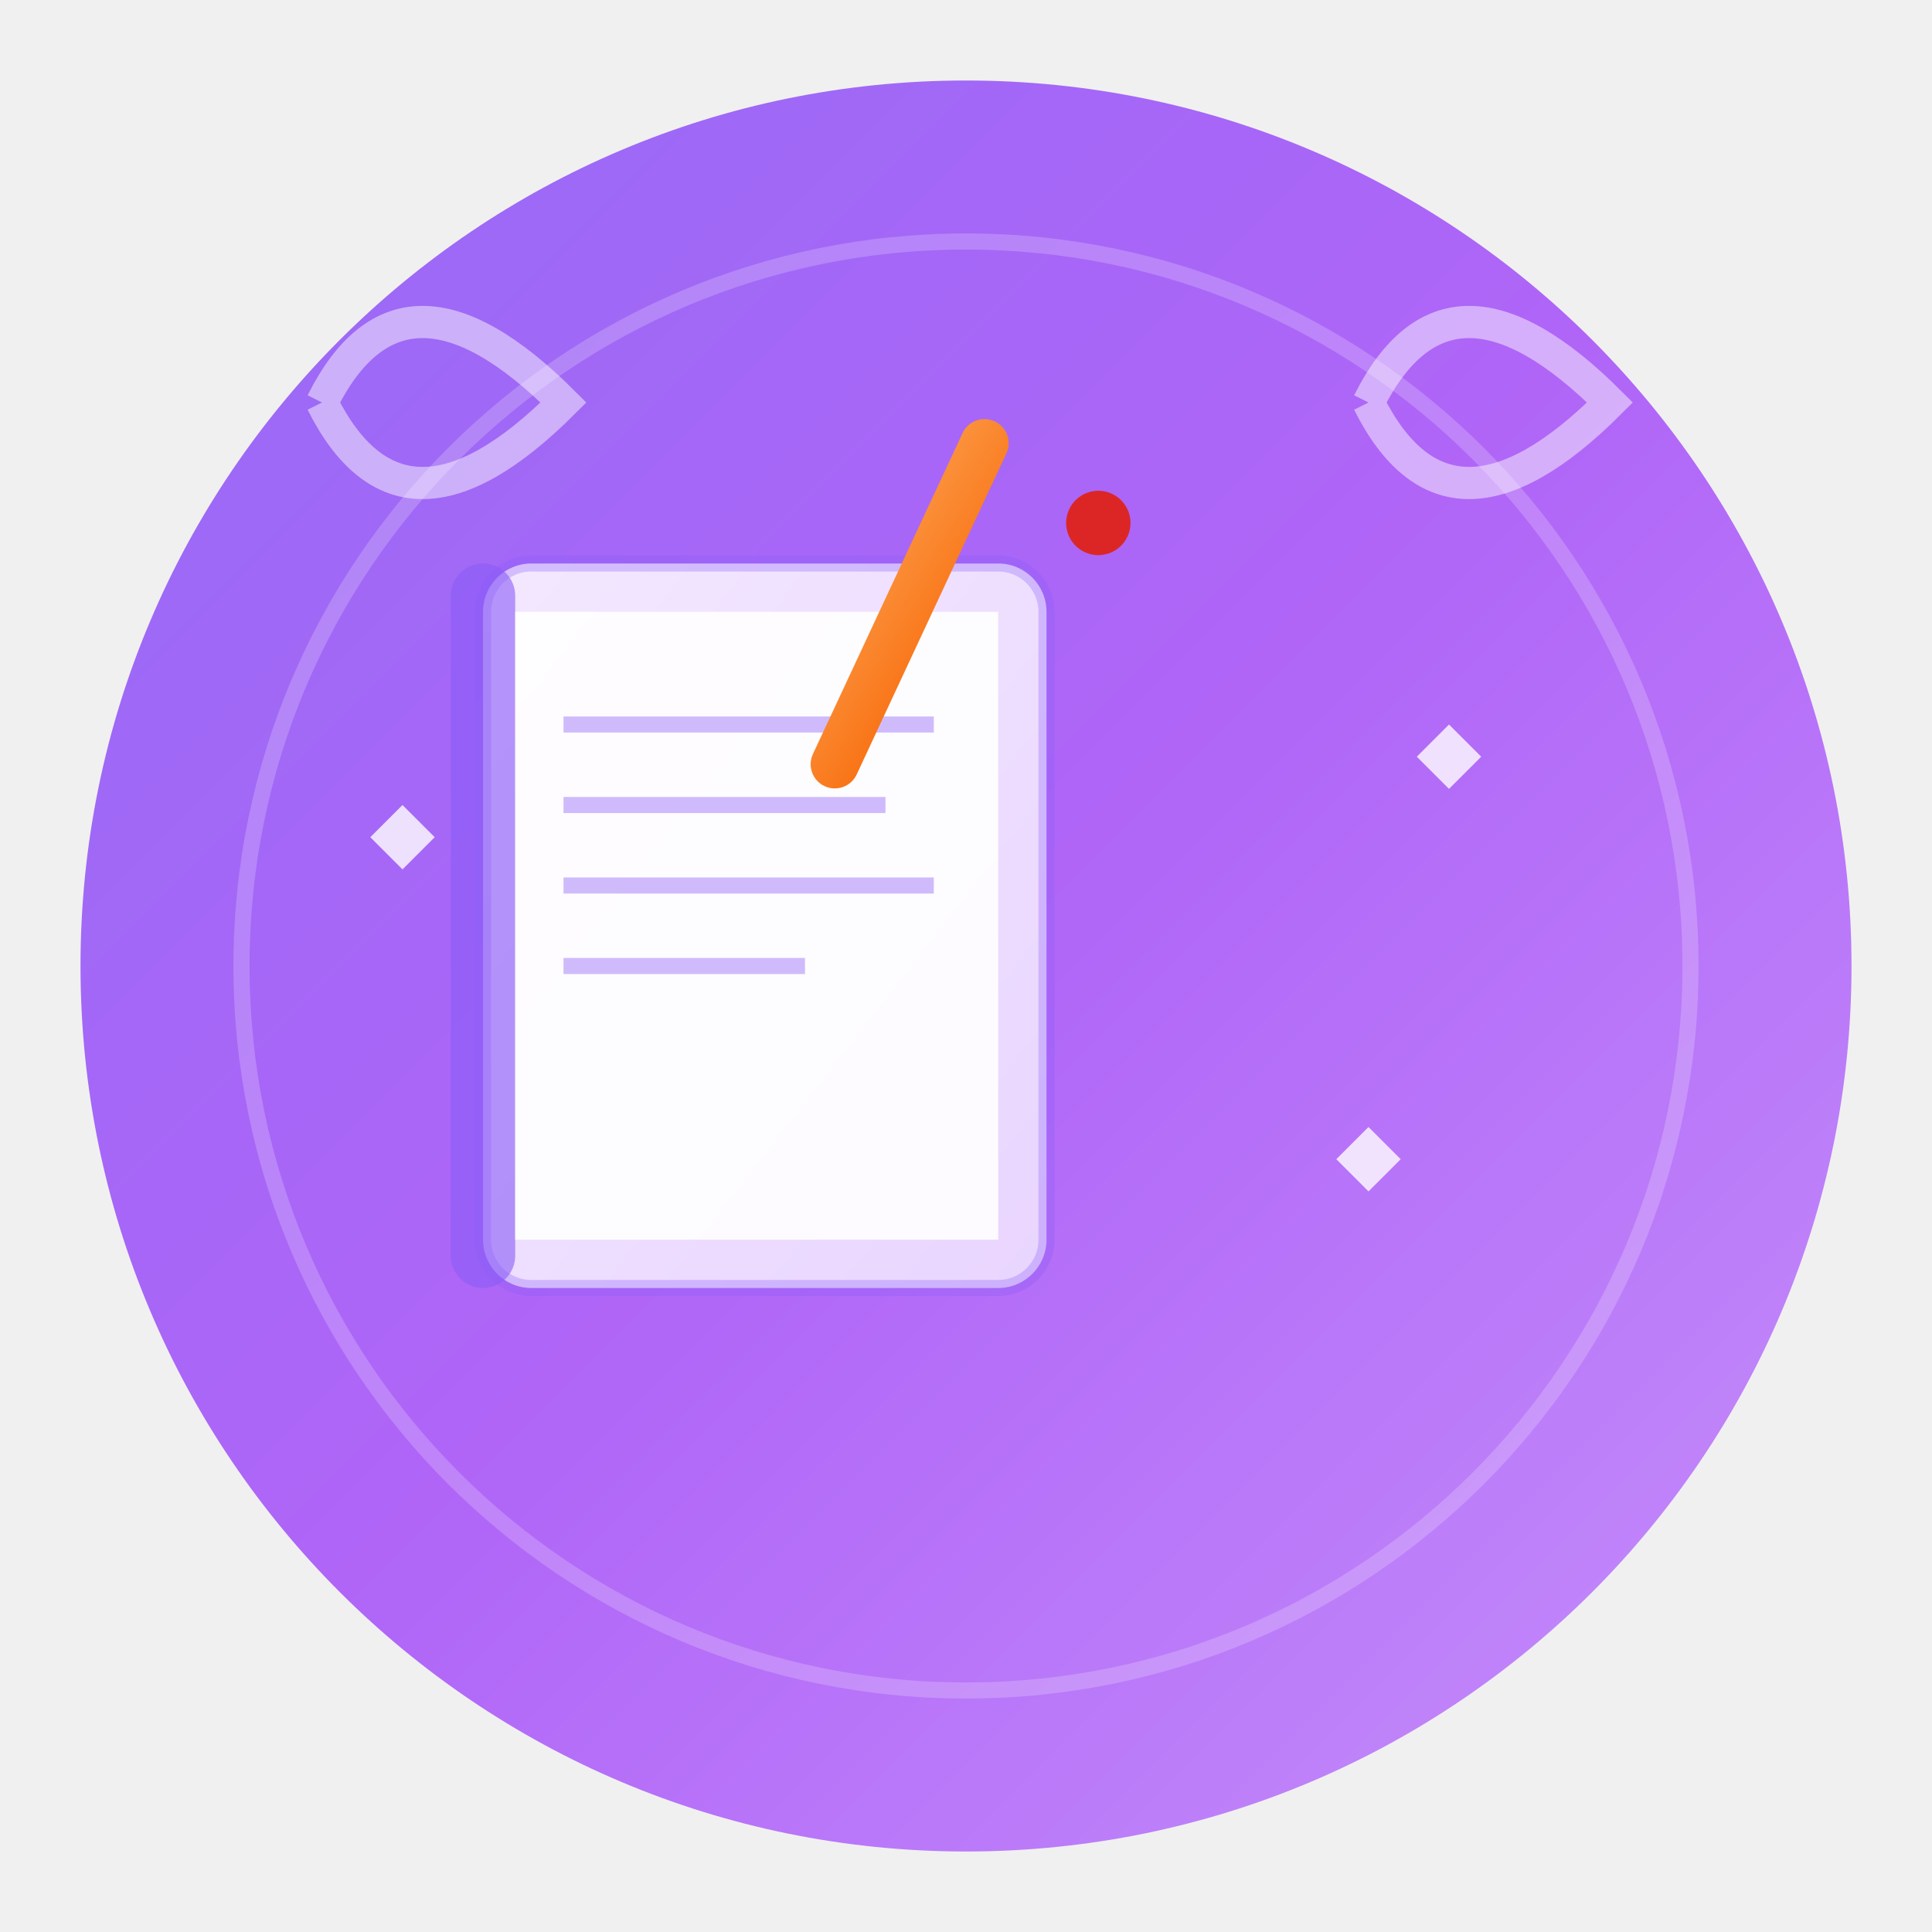
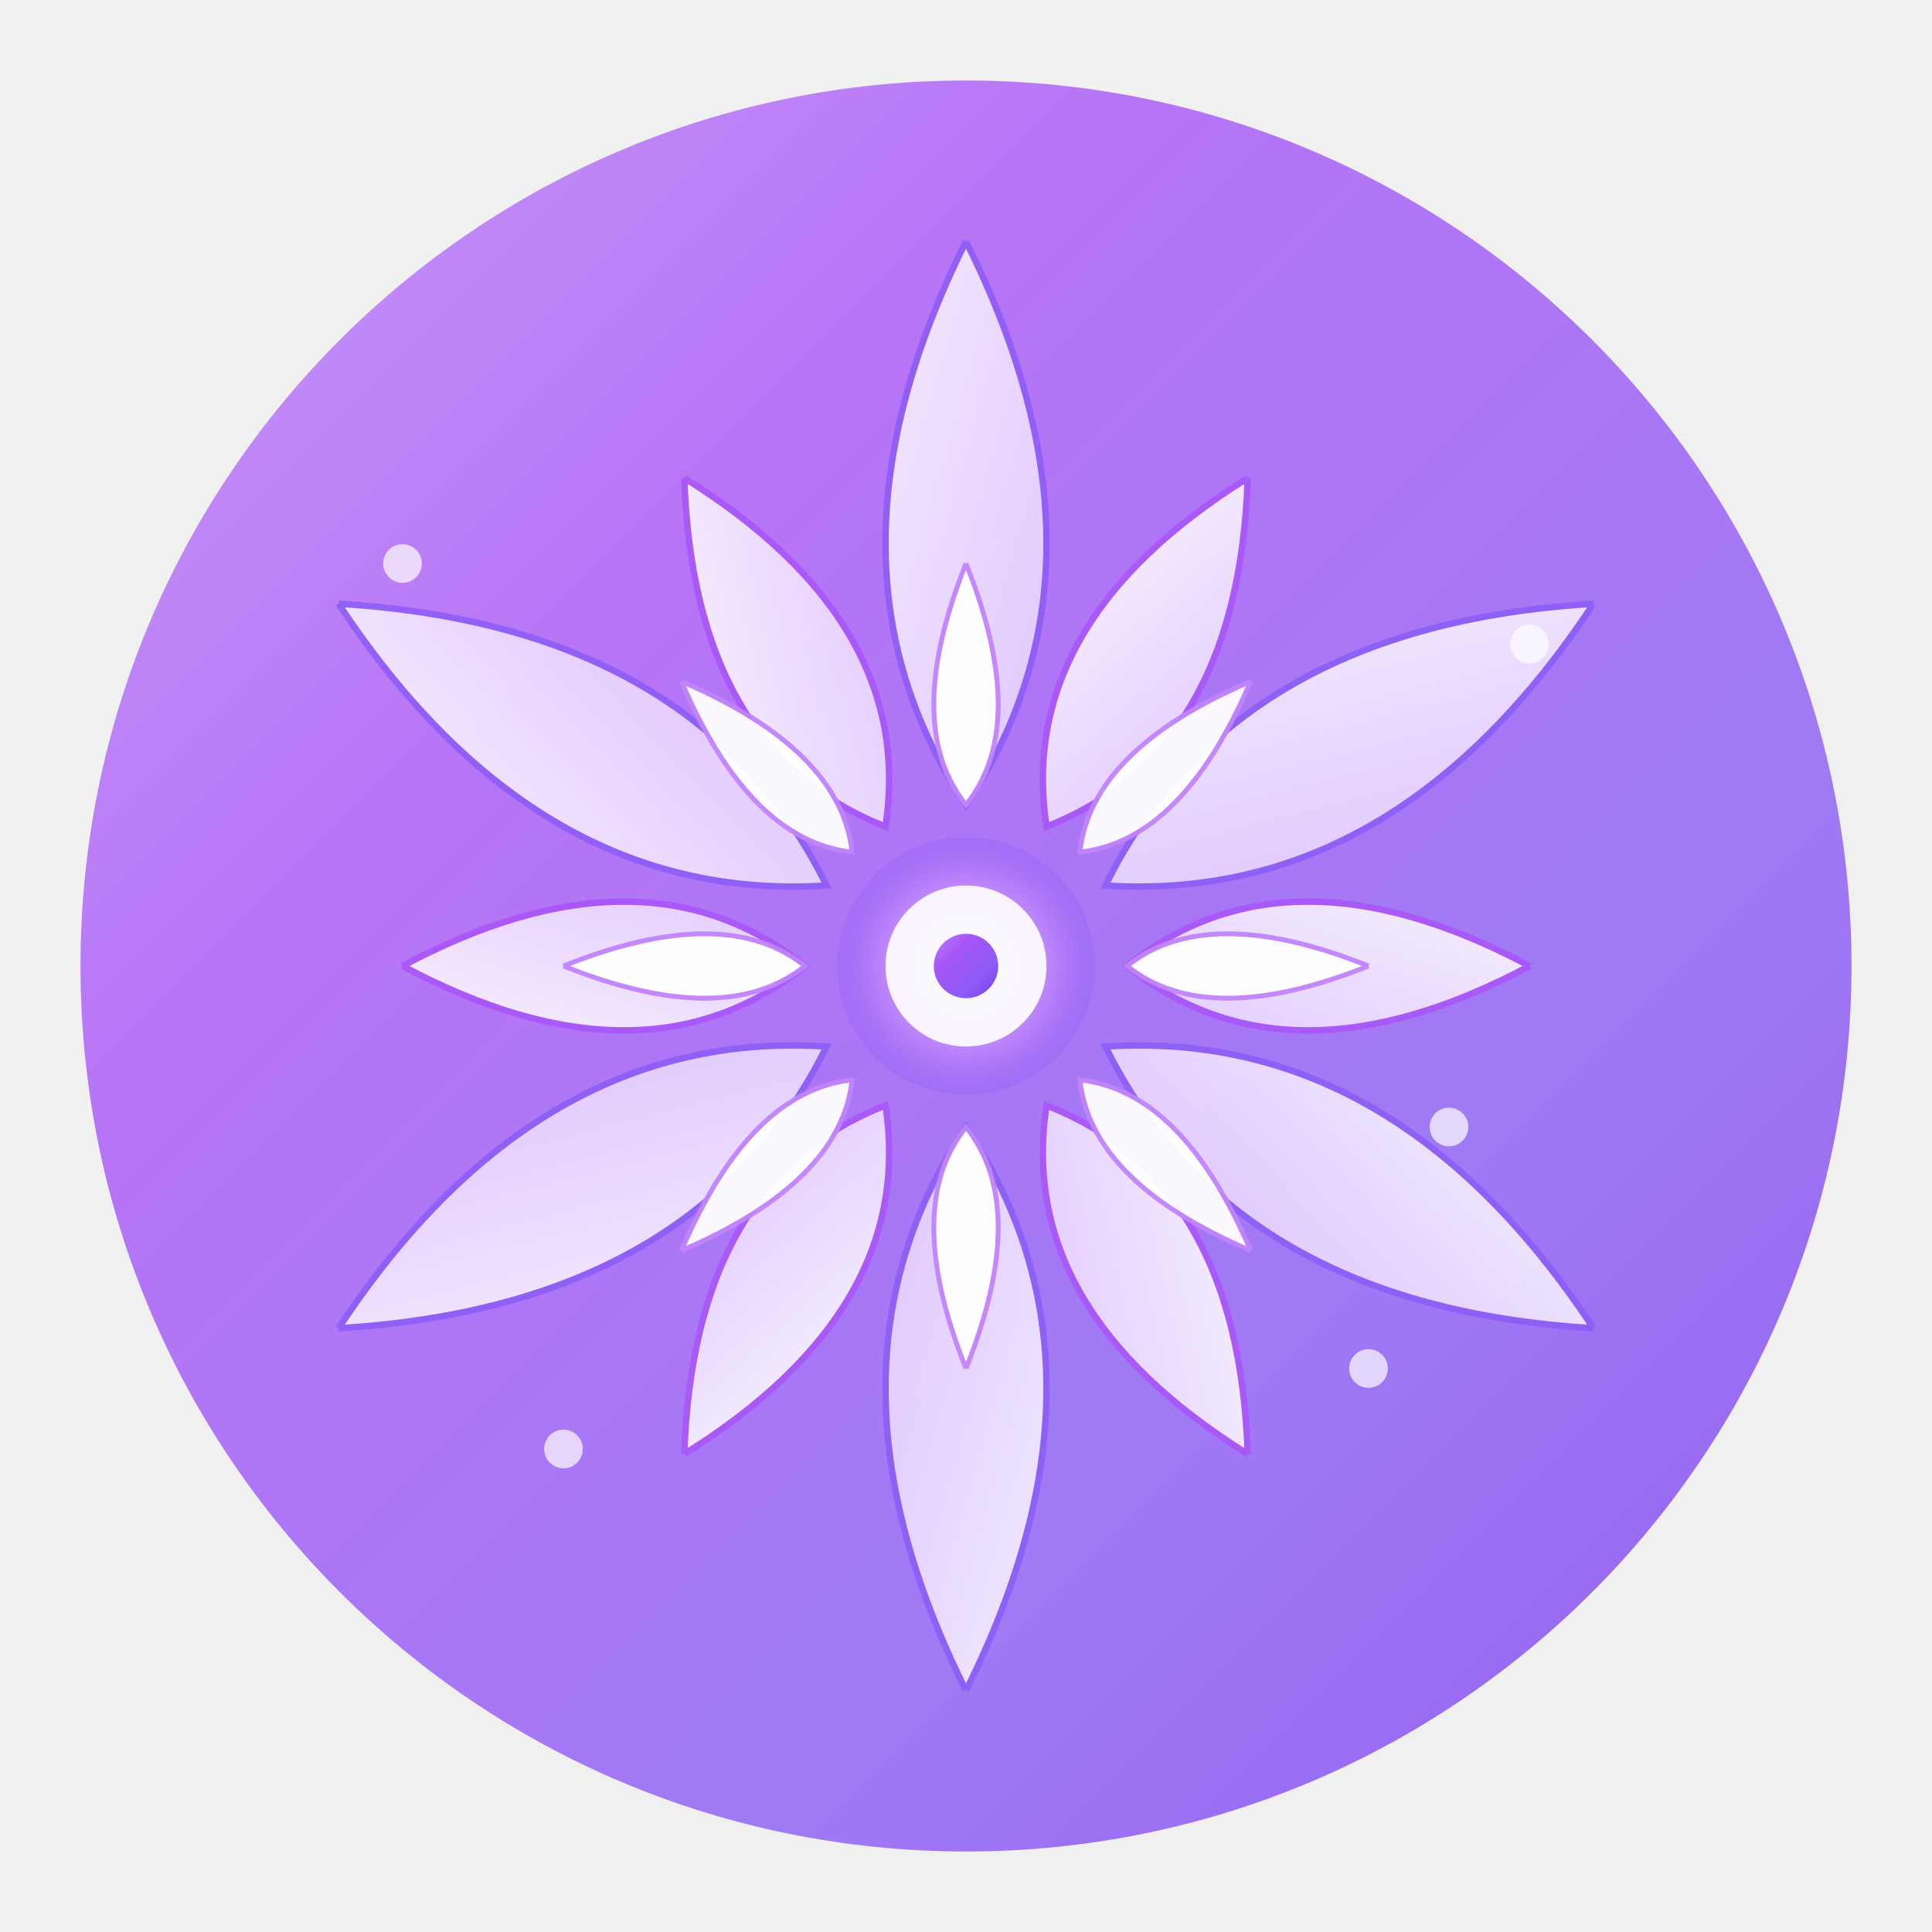
<svg xmlns="http://www.w3.org/2000/svg" width="32" height="32" viewBox="0 0 120 120" fill="none">
  <defs>
-     <linearGradient id="mainGradient" x1="0%" y1="0%" x2="100%" y2="100%">
-       <stop offset="0%" style="stop-color:#8B5CF6;stop-opacity:1" />
-       <stop offset="50%" style="stop-color:#A855F7;stop-opacity:1" />
-       <stop offset="100%" style="stop-color:#C084FC;stop-opacity:1" />
+     <linearGradient id="lotusGradient" x1="0%" y1="0%" x2="100%" y2="100%">
+       <stop offset="0%" style="stop-color:#C084FC;stop-opacity:1" />
+       <stop offset="30%" style="stop-color:#A855F7;stop-opacity:1" />
+       <stop offset="70%" style="stop-color:#8B5CF6;stop-opacity:1" />
+       <stop offset="100%" style="stop-color:#7C3AED;stop-opacity:1" />
    </linearGradient>
-     <linearGradient id="bookGradient" x1="0%" y1="0%" x2="100%" y2="100%">
-       <stop offset="0%" style="stop-color:#F3E8FF;stop-opacity:1" />
+     <linearGradient id="petalGradient" x1="0%" y1="0%" x2="100%" y2="100%">
+       <stop offset="0%" style="stop-color:#FFFFFF;stop-opacity:1" />
+       <stop offset="50%" style="stop-color:#F3E8FF;stop-opacity:1" />
      <stop offset="100%" style="stop-color:#E9D5FF;stop-opacity:1" />
    </linearGradient>
-     <linearGradient id="penGradient" x1="0%" y1="0%" x2="100%" y2="100%">
-       <stop offset="0%" style="stop-color:#FB923C;stop-opacity:1" />
-       <stop offset="100%" style="stop-color:#F97316;stop-opacity:1" />
-     </linearGradient>
+     <radialGradient id="centerGlow" cx="50%" cy="50%" r="50%">
+       <stop offset="0%" style="stop-color:#FFFFFF;stop-opacity:0.9" />
+       <stop offset="70%" style="stop-color:#C084FC;stop-opacity:0.6" />
+       <stop offset="100%" style="stop-color:#8B5CF6;stop-opacity:0.3" />
+     </radialGradient>
  </defs>
-   <circle cx="60" cy="60" r="55" fill="url(#mainGradient)" opacity="0.9" />
-   <circle cx="60" cy="60" r="45" fill="none" stroke="rgba(255,255,255,0.2)" stroke-width="1" />
-   <rect x="30" y="35" width="35" height="45" rx="3" fill="url(#bookGradient)" stroke="rgba(139,92,246,0.3)" stroke-width="1" />
-   <rect x="28" y="35" width="4" height="45" rx="2" fill="rgba(139,92,246,0.6)" />
-   <rect x="32" y="38" width="30" height="39" fill="white" opacity="0.9" />
-   <line x1="35" y1="45" x2="58" y2="45" stroke="rgba(139,92,246,0.4)" stroke-width="1" />
-   <line x1="35" y1="50" x2="55" y2="50" stroke="rgba(139,92,246,0.4)" stroke-width="1" />
-   <line x1="35" y1="55" x2="58" y2="55" stroke="rgba(139,92,246,0.4)" stroke-width="1" />
-   <line x1="35" y1="60" x2="50" y2="60" stroke="rgba(139,92,246,0.4)" stroke-width="1" />
-   <rect x="55" y="25" width="3" height="25" rx="1.5" fill="url(#penGradient)" transform="rotate(25 56.5 37.5)" />
-   <circle cx="65" cy="28" r="2" fill="#DC2626" transform="rotate(25 56.5 37.5)" />
-   <path d="M 20 25 Q 25 15, 35 25 Q 25 35, 20 25" fill="none" stroke="rgba(255,255,255,0.6)" stroke-width="2" opacity="0.8" />
-   <path d="M 85 25 Q 90 15, 100 25 Q 90 35, 85 25" fill="none" stroke="rgba(255,255,255,0.6)" stroke-width="2" opacity="0.8" />
-   <g opacity="0.8">
-     <path d="M 25 50 L 27 52 L 25 54 L 23 52 Z" fill="white" />
-     <path d="M 85 70 L 87 72 L 85 74 L 83 72 Z" fill="white" />
-     <path d="M 90 45 L 92 47 L 90 49 L 88 47 Z" fill="white" />
+   <circle cx="60" cy="60" r="55" fill="url(#lotusGradient)" opacity="0.8" />
+   <g>
+     <path d="M60 15 Q50 35 60 50 Q70 35 60 15" fill="url(#petalGradient)" stroke="#8B5CF6" stroke-width="0.4" opacity="0.85" transform="rotate(0 60 60)" />
+     <path d="M60 15 Q50 35 60 50 Q70 35 60 15" fill="url(#petalGradient)" stroke="#8B5CF6" stroke-width="0.4" opacity="0.85" transform="rotate(60 60 60)" />
+     <path d="M60 15 Q50 35 60 50 Q70 35 60 15" fill="url(#petalGradient)" stroke="#8B5CF6" stroke-width="0.4" opacity="0.85" transform="rotate(120 60 60)" />
+     <path d="M60 15 Q50 35 60 50 Q70 35 60 15" fill="url(#petalGradient)" stroke="#8B5CF6" stroke-width="0.4" opacity="0.85" transform="rotate(180 60 60)" />
+     <path d="M60 15 Q50 35 60 50 Q70 35 60 15" fill="url(#petalGradient)" stroke="#8B5CF6" stroke-width="0.4" opacity="0.85" transform="rotate(240 60 60)" />
+     <path d="M60 15 Q50 35 60 50 Q70 35 60 15" fill="url(#petalGradient)" stroke="#8B5CF6" stroke-width="0.4" opacity="0.85" transform="rotate(300 60 60)" />
  </g>
+   <g>
+     <path d="M60 25 Q52 40 60 50 Q68 40 60 25" fill="url(#petalGradient)" stroke="#A855F7" stroke-width="0.4" opacity="0.9" transform="rotate(30 60 60)" />
+     <path d="M60 25 Q52 40 60 50 Q68 40 60 25" fill="url(#petalGradient)" stroke="#A855F7" stroke-width="0.4" opacity="0.9" transform="rotate(90 60 60)" />
+     <path d="M60 25 Q52 40 60 50 Q68 40 60 25" fill="url(#petalGradient)" stroke="#A855F7" stroke-width="0.4" opacity="0.9" transform="rotate(150 60 60)" />
+     <path d="M60 25 Q52 40 60 50 Q68 40 60 25" fill="url(#petalGradient)" stroke="#A855F7" stroke-width="0.4" opacity="0.9" transform="rotate(210 60 60)" />
+     <path d="M60 25 Q52 40 60 50 Q68 40 60 25" fill="url(#petalGradient)" stroke="#A855F7" stroke-width="0.4" opacity="0.9" transform="rotate(270 60 60)" />
+     <path d="M60 25 Q52 40 60 50 Q68 40 60 25" fill="url(#petalGradient)" stroke="#A855F7" stroke-width="0.4" opacity="0.9" transform="rotate(330 60 60)" />
+   </g>
+   <g>
+     <path d="M60 35 Q56 45 60 50 Q64 45 60 35" fill="#FFFFFF" stroke="#C084FC" stroke-width="0.3" opacity="0.95" transform="rotate(0 60 60)" />
+     <path d="M60 35 Q56 45 60 50 Q64 45 60 35" fill="#FFFFFF" stroke="#C084FC" stroke-width="0.3" opacity="0.95" transform="rotate(45 60 60)" />
+     <path d="M60 35 Q56 45 60 50 Q64 45 60 35" fill="#FFFFFF" stroke="#C084FC" stroke-width="0.3" opacity="0.95" transform="rotate(90 60 60)" />
+     <path d="M60 35 Q56 45 60 50 Q64 45 60 35" fill="#FFFFFF" stroke="#C084FC" stroke-width="0.3" opacity="0.95" transform="rotate(135 60 60)" />
+     <path d="M60 35 Q56 45 60 50 Q64 45 60 35" fill="#FFFFFF" stroke="#C084FC" stroke-width="0.3" opacity="0.95" transform="rotate(180 60 60)" />
+     <path d="M60 35 Q56 45 60 50 Q64 45 60 35" fill="#FFFFFF" stroke="#C084FC" stroke-width="0.3" opacity="0.95" transform="rotate(225 60 60)" />
+     <path d="M60 35 Q56 45 60 50 Q64 45 60 35" fill="#FFFFFF" stroke="#C084FC" stroke-width="0.3" opacity="0.95" transform="rotate(270 60 60)" />
+     <path d="M60 35 Q56 45 60 50 Q64 45 60 35" fill="#FFFFFF" stroke="#C084FC" stroke-width="0.3" opacity="0.95" transform="rotate(315 60 60)" />
+   </g>
+   <circle cx="60" cy="60" r="8" fill="url(#centerGlow)" />
+   <circle cx="60" cy="60" r="5" fill="#FFFFFF" opacity="0.9" />
+   <circle cx="60" cy="60" r="2" fill="url(#lotusGradient)" />
+   <circle cx="25" cy="35" r="1.2" fill="#FFFFFF" opacity="0.7" />
+   <circle cx="95" cy="40" r="1.2" fill="#FFFFFF" opacity="0.7" />
+   <circle cx="85" cy="85" r="1.2" fill="#FFFFFF" opacity="0.7" />
+   <circle cx="35" cy="90" r="1.2" fill="#FFFFFF" opacity="0.7" />
+   <circle cx="90" cy="70" r="1.2" fill="#FFFFFF" opacity="0.7" />
</svg>
